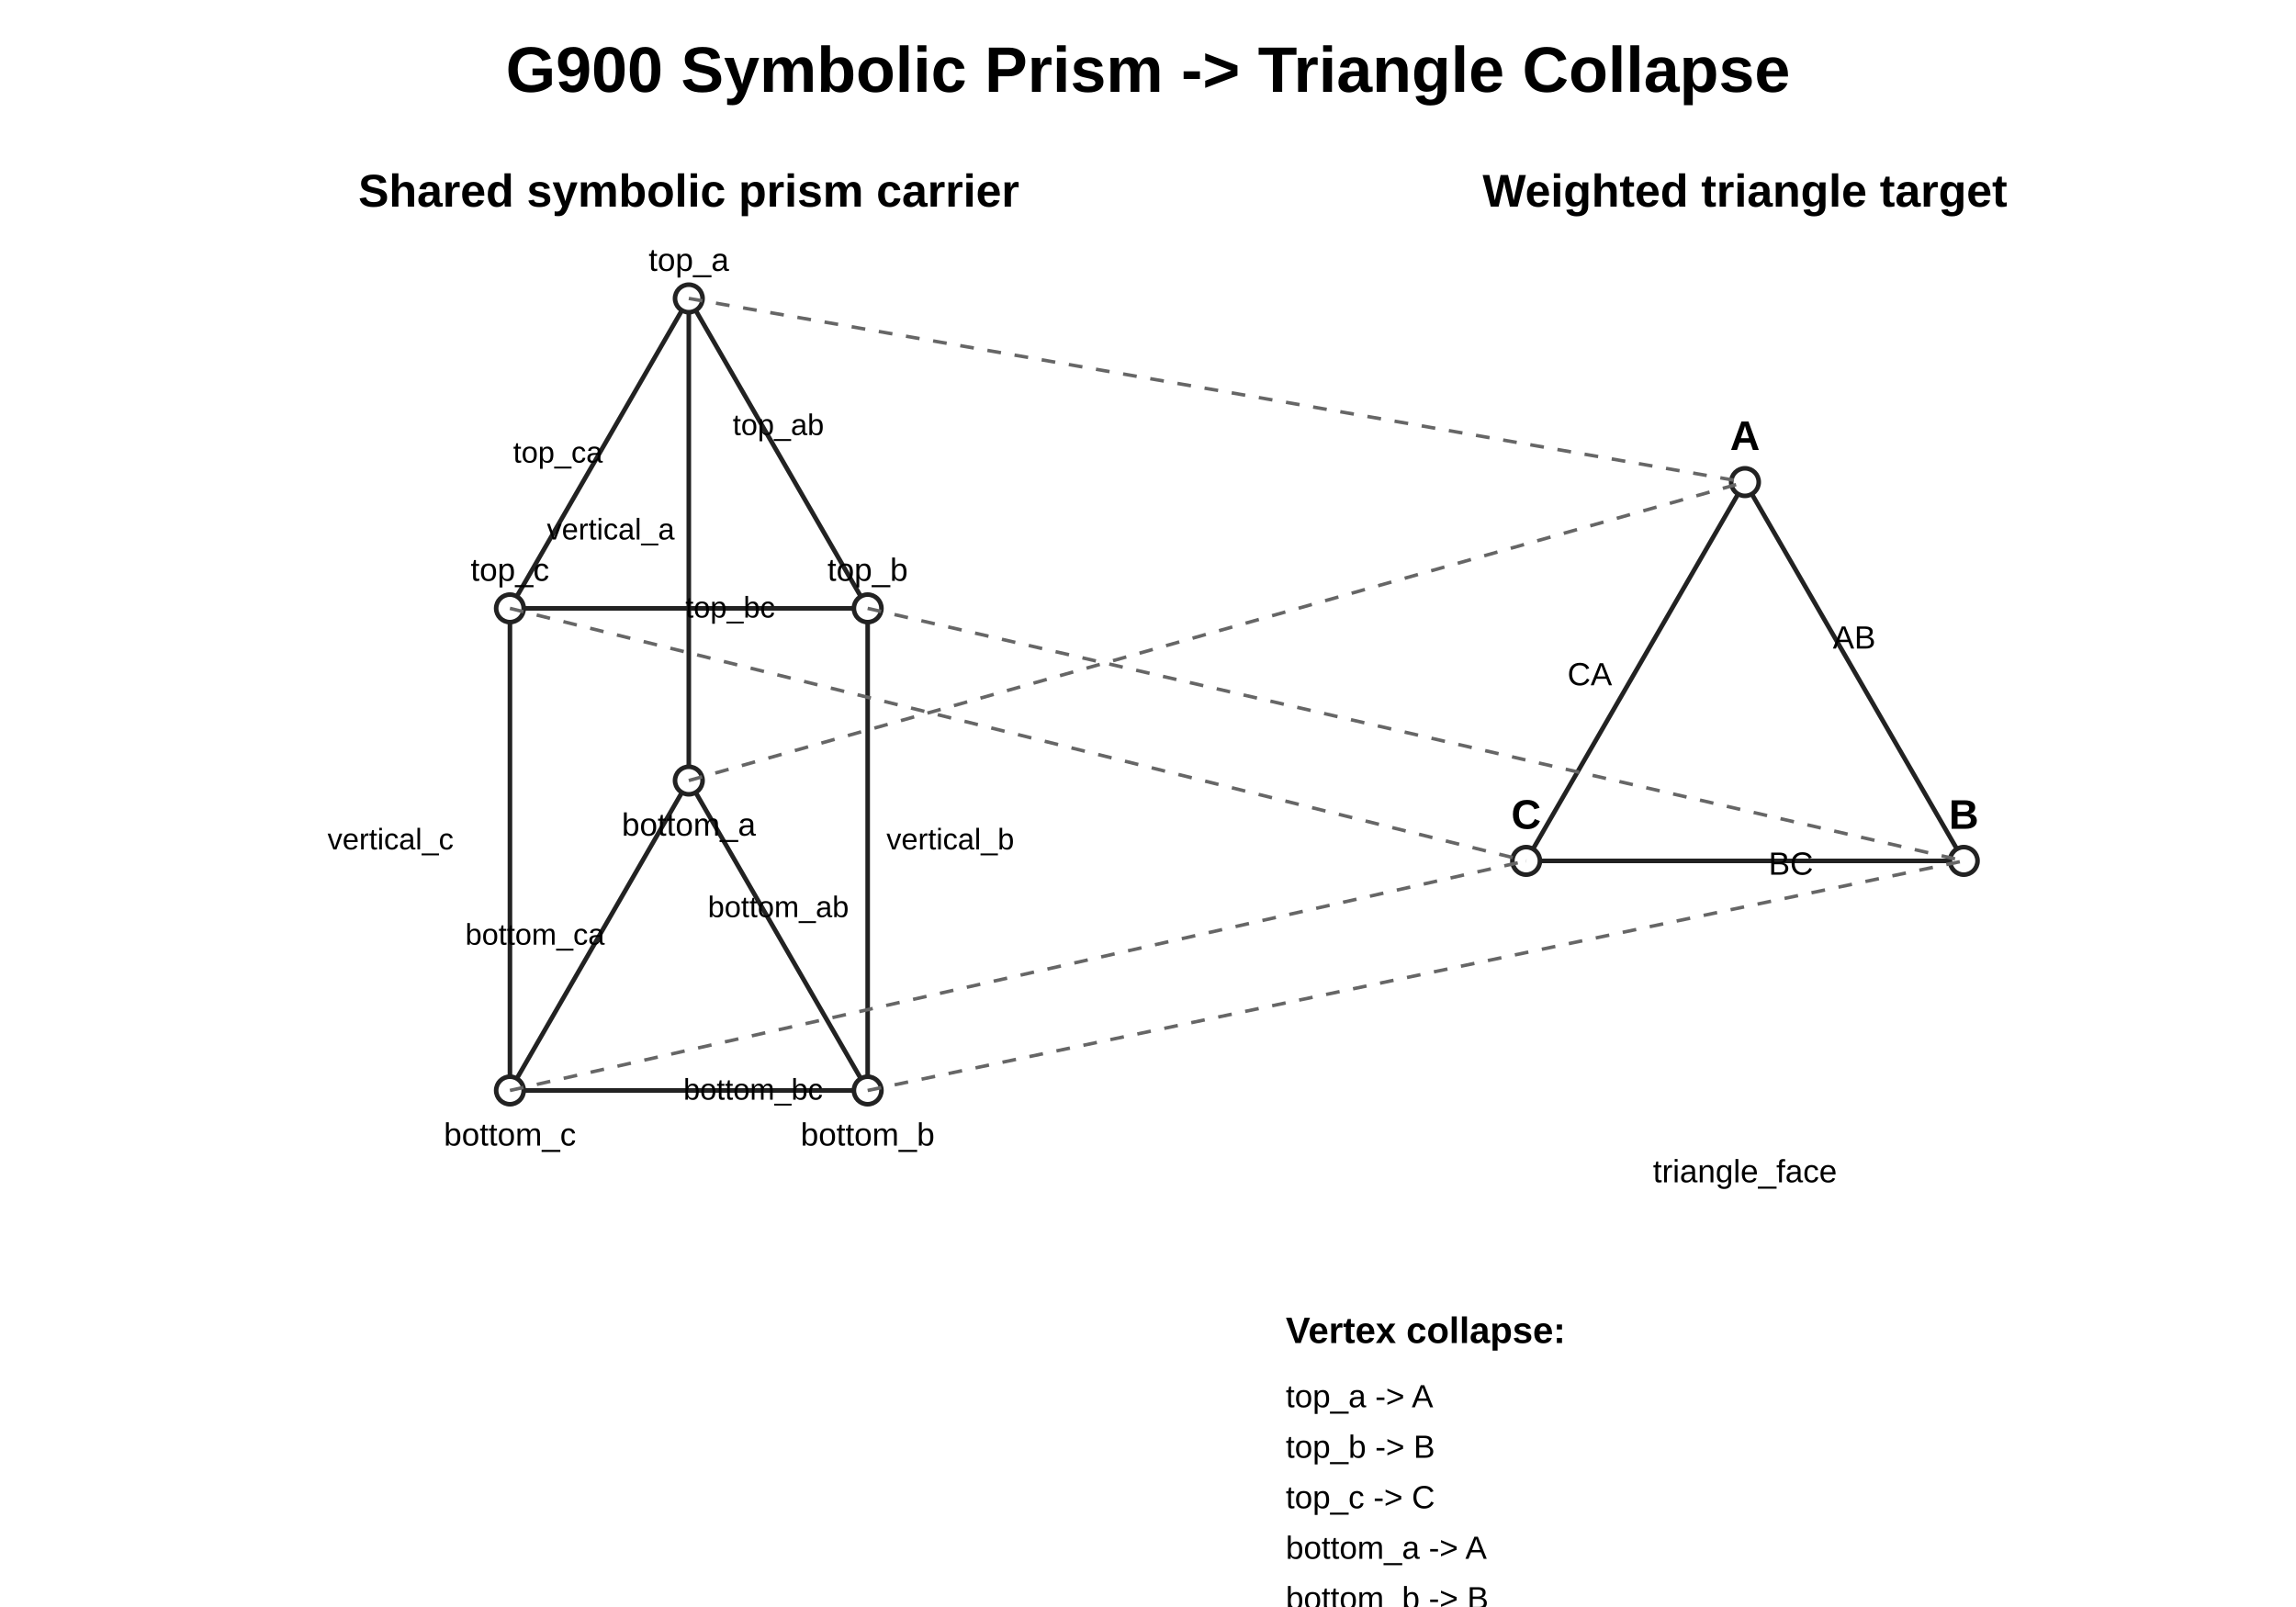
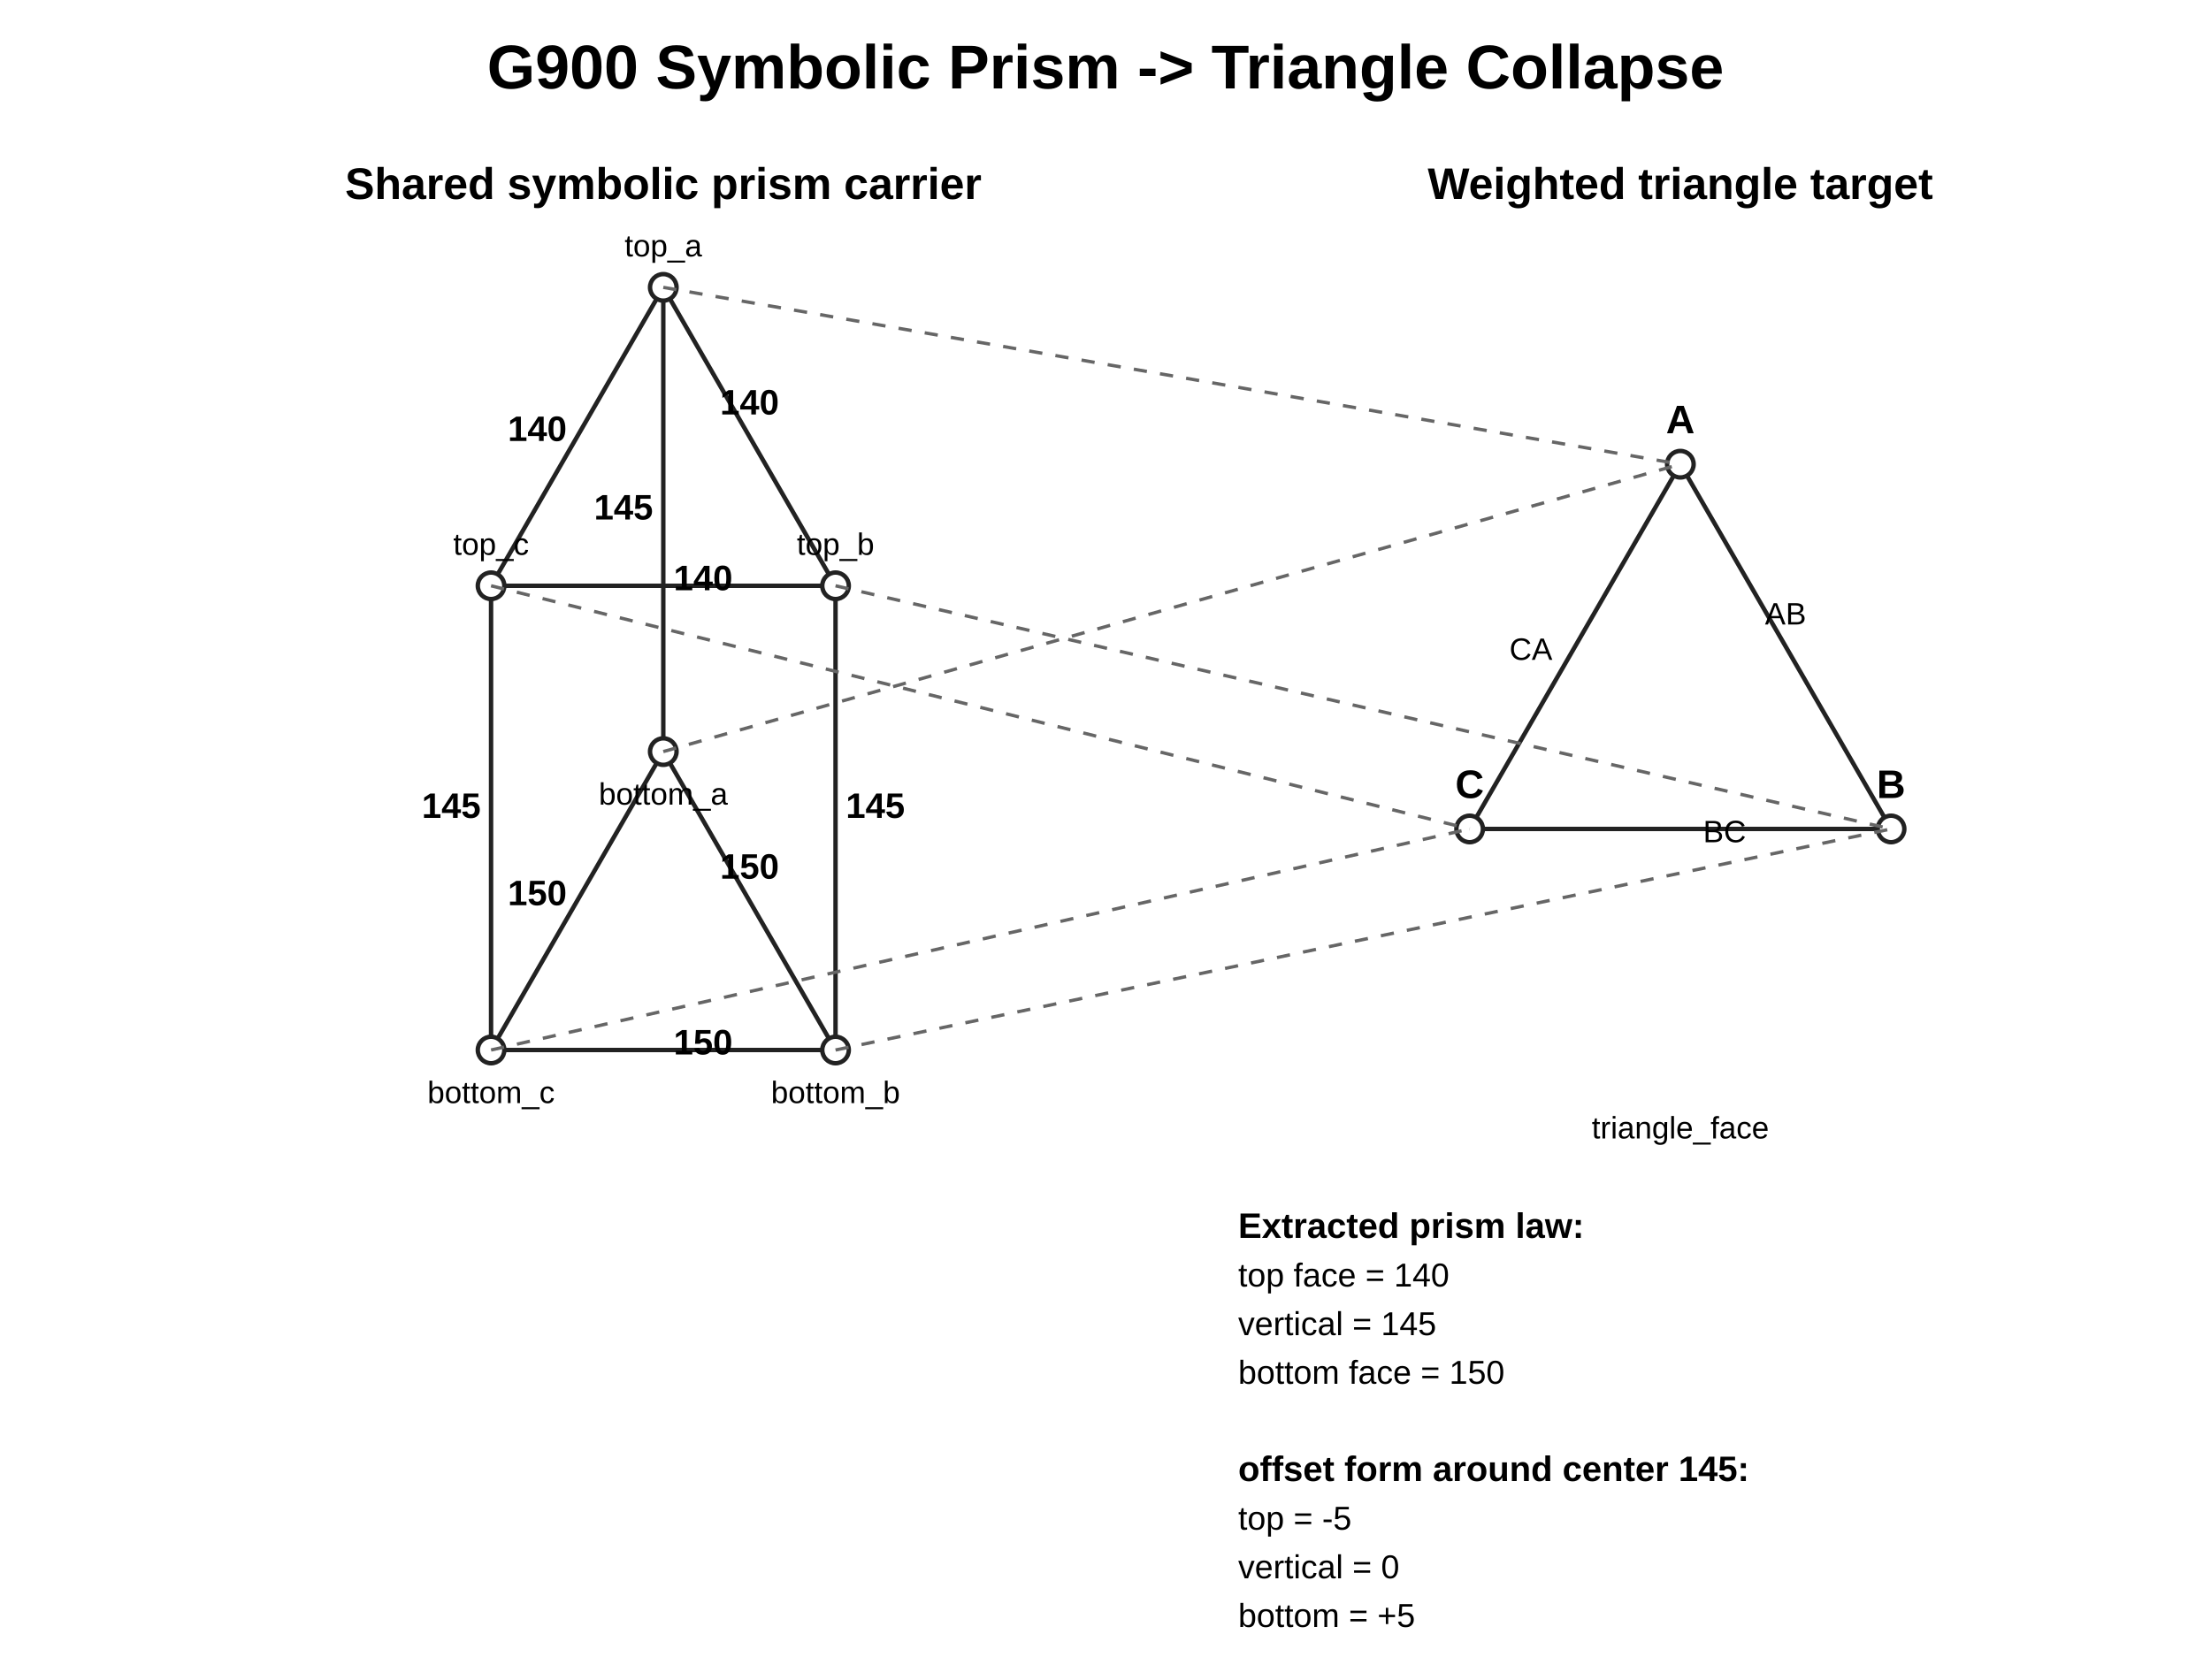
- <svg xmlns="http://www.w3.org/2000/svg" width="1000" height="700" viewBox="0 0 1000 700">
+ <svg xmlns="http://www.w3.org/2000/svg" width="1000" height="760" viewBox="0 0 1000 760">
  <rect width="100%" height="100%" fill="white" />
  <text x="500.0" y="40.0" font-family="Arial, Helvetica, sans-serif" font-size="28" text-anchor="middle" font-weight="bold">G900 Symbolic Prism -&gt; Triangle Collapse</text>
  <text x="300.0" y="90.0" font-family="Arial, Helvetica, sans-serif" font-size="20" text-anchor="middle" font-weight="bold">Shared symbolic prism carrier</text>
  <text x="760.0" y="90.0" font-family="Arial, Helvetica, sans-serif" font-size="20" text-anchor="middle" font-weight="bold">Weighted triangle target</text>
  <line x1="300.0" y1="130.0" x2="377.9" y2="265.0" stroke="#222" stroke-width="2" />
  <line x1="377.9" y1="265.0" x2="222.1" y2="265.0" stroke="#222" stroke-width="2" />
  <line x1="222.1" y1="265.0" x2="300.0" y2="130.0" stroke="#222" stroke-width="2" />
  <line x1="300.0" y1="340.0" x2="377.9" y2="475.0" stroke="#222" stroke-width="2" />
  <line x1="377.9" y1="475.0" x2="222.1" y2="475.0" stroke="#222" stroke-width="2" />
  <line x1="222.1" y1="475.0" x2="300.0" y2="340.0" stroke="#222" stroke-width="2" />
  <line x1="300.0" y1="130.0" x2="300.0" y2="340.0" stroke="#222" stroke-width="2" />
  <line x1="377.9" y1="265.0" x2="377.9" y2="475.0" stroke="#222" stroke-width="2" />
  <line x1="222.1" y1="265.0" x2="222.1" y2="475.0" stroke="#222" stroke-width="2" />
  <circle cx="300.0" cy="130.0" r="6" fill="#fff" stroke="#222" stroke-width="2" />
-   <text x="300.0" y="118.0" font-family="Arial, Helvetica, sans-serif" font-size="14" text-anchor="middle" font-weight="normal">top_a</text>
+   <text x="300.0" y="116.0" font-family="Arial, Helvetica, sans-serif" font-size="14" text-anchor="middle" font-weight="normal">top_a</text>
  <circle cx="377.9" cy="265.0" r="6" fill="#fff" stroke="#222" stroke-width="2" />
-   <text x="377.9" y="253.0" font-family="Arial, Helvetica, sans-serif" font-size="14" text-anchor="middle" font-weight="normal">top_b</text>
+   <text x="377.9" y="251.0" font-family="Arial, Helvetica, sans-serif" font-size="14" text-anchor="middle" font-weight="normal">top_b</text>
  <circle cx="222.1" cy="265.0" r="6" fill="#fff" stroke="#222" stroke-width="2" />
-   <text x="222.1" y="253.0" font-family="Arial, Helvetica, sans-serif" font-size="14" text-anchor="middle" font-weight="normal">top_c</text>
+   <text x="222.1" y="251.0" font-family="Arial, Helvetica, sans-serif" font-size="14" text-anchor="middle" font-weight="normal">top_c</text>
  <circle cx="300.0" cy="340.0" r="6" fill="#fff" stroke="#222" stroke-width="2" />
  <text x="300.0" y="364.0" font-family="Arial, Helvetica, sans-serif" font-size="14" text-anchor="middle" font-weight="normal">bottom_a</text>
  <circle cx="377.9" cy="475.0" r="6" fill="#fff" stroke="#222" stroke-width="2" />
  <text x="377.9" y="499.0" font-family="Arial, Helvetica, sans-serif" font-size="14" text-anchor="middle" font-weight="normal">bottom_b</text>
  <circle cx="222.1" cy="475.0" r="6" fill="#fff" stroke="#222" stroke-width="2" />
  <text x="222.1" y="499.0" font-family="Arial, Helvetica, sans-serif" font-size="14" text-anchor="middle" font-weight="normal">bottom_c</text>
-   <text x="339.0" y="189.5" font-family="Arial, Helvetica, sans-serif" font-size="13" text-anchor="middle" font-weight="normal">top_ab</text>
-   <text x="318.0" y="269.0" font-family="Arial, Helvetica, sans-serif" font-size="13" text-anchor="middle" font-weight="normal">top_bc</text>
-   <text x="243.0" y="201.5" font-family="Arial, Helvetica, sans-serif" font-size="13" text-anchor="middle" font-weight="normal">top_ca</text>
-   <text x="339.0" y="399.5" font-family="Arial, Helvetica, sans-serif" font-size="13" text-anchor="middle" font-weight="normal">bottom_ab</text>
-   <text x="328.0" y="479.0" font-family="Arial, Helvetica, sans-serif" font-size="13" text-anchor="middle" font-weight="normal">bottom_bc</text>
-   <text x="233.0" y="411.5" font-family="Arial, Helvetica, sans-serif" font-size="13" text-anchor="middle" font-weight="normal">bottom_ca</text>
-   <text x="266.0" y="235.0" font-family="Arial, Helvetica, sans-serif" font-size="13" text-anchor="middle" font-weight="normal">vertical_a</text>
-   <text x="413.9" y="370.0" font-family="Arial, Helvetica, sans-serif" font-size="13" text-anchor="middle" font-weight="normal">vertical_b</text>
-   <text x="170.1" y="370.0" font-family="Arial, Helvetica, sans-serif" font-size="13" text-anchor="middle" font-weight="normal">vertical_c</text>
+   <text x="339.0" y="187.5" font-family="Arial, Helvetica, sans-serif" font-size="16" text-anchor="middle" font-weight="bold">140</text>
+   <text x="318.0" y="267.0" font-family="Arial, Helvetica, sans-serif" font-size="16" text-anchor="middle" font-weight="bold">140</text>
+   <text x="243.0" y="199.5" font-family="Arial, Helvetica, sans-serif" font-size="16" text-anchor="middle" font-weight="bold">140</text>
+   <text x="339.0" y="397.5" font-family="Arial, Helvetica, sans-serif" font-size="16" text-anchor="middle" font-weight="bold">150</text>
+   <text x="318.0" y="477.0" font-family="Arial, Helvetica, sans-serif" font-size="16" text-anchor="middle" font-weight="bold">150</text>
+   <text x="243.0" y="409.5" font-family="Arial, Helvetica, sans-serif" font-size="16" text-anchor="middle" font-weight="bold">150</text>
+   <text x="282.0" y="235.0" font-family="Arial, Helvetica, sans-serif" font-size="16" text-anchor="middle" font-weight="bold">145</text>
+   <text x="395.9" y="370.0" font-family="Arial, Helvetica, sans-serif" font-size="16" text-anchor="middle" font-weight="bold">145</text>
+   <text x="204.1" y="370.0" font-family="Arial, Helvetica, sans-serif" font-size="16" text-anchor="middle" font-weight="bold">145</text>
  <line x1="760.0" y1="210.0" x2="855.3" y2="375.0" stroke="#222" stroke-width="2" />
  <line x1="855.3" y1="375.0" x2="664.7" y2="375.0" stroke="#222" stroke-width="2" />
  <line x1="664.7" y1="375.0" x2="760.0" y2="210.0" stroke="#222" stroke-width="2" />
  <circle cx="760.0" cy="210.0" r="6" fill="#fff" stroke="#222" stroke-width="2" />
  <text x="760.0" y="196.0" font-family="Arial, Helvetica, sans-serif" font-size="18" text-anchor="middle" font-weight="bold">A</text>
  <circle cx="855.3" cy="375.0" r="6" fill="#fff" stroke="#222" stroke-width="2" />
  <text x="855.3" y="361.0" font-family="Arial, Helvetica, sans-serif" font-size="18" text-anchor="middle" font-weight="bold">B</text>
  <circle cx="664.7" cy="375.0" r="6" fill="#fff" stroke="#222" stroke-width="2" />
  <text x="664.7" y="361.0" font-family="Arial, Helvetica, sans-serif" font-size="18" text-anchor="middle" font-weight="bold">C</text>
  <text x="807.6" y="282.5" font-family="Arial, Helvetica, sans-serif" font-size="14" text-anchor="middle" font-weight="normal">AB</text>
  <text x="780.0" y="381.0" font-family="Arial, Helvetica, sans-serif" font-size="14" text-anchor="middle" font-weight="normal">BC</text>
  <text x="692.4" y="298.5" font-family="Arial, Helvetica, sans-serif" font-size="14" text-anchor="middle" font-weight="normal">CA</text>
  <text x="760.0" y="515.0" font-family="Arial, Helvetica, sans-serif" font-size="14" text-anchor="middle" font-weight="normal">triangle_face</text>
  <line x1="300.0" y1="130.0" x2="760.0" y2="210.0" stroke="#666" stroke-width="1.5" stroke-dasharray="6,6" />
  <line x1="377.9" y1="265.0" x2="855.3" y2="375.0" stroke="#666" stroke-width="1.5" stroke-dasharray="6,6" />
  <line x1="222.1" y1="265.0" x2="664.7" y2="375.0" stroke="#666" stroke-width="1.5" stroke-dasharray="6,6" />
  <line x1="300.0" y1="340.0" x2="760.0" y2="210.0" stroke="#666" stroke-width="1.5" stroke-dasharray="6,6" />
  <line x1="377.9" y1="475.0" x2="855.3" y2="375.0" stroke="#666" stroke-width="1.5" stroke-dasharray="6,6" />
  <line x1="222.1" y1="475.0" x2="664.7" y2="375.0" stroke="#666" stroke-width="1.5" stroke-dasharray="6,6" />
-   <text x="560.0" y="585.0" font-family="Arial, Helvetica, sans-serif" font-size="16" text-anchor="start" font-weight="bold">Vertex collapse:</text>
-   <text x="560.0" y="613.0" font-family="Arial, Helvetica, sans-serif" font-size="14" text-anchor="start" font-weight="normal">top_a -&gt; A</text>
-   <text x="560.0" y="635.0" font-family="Arial, Helvetica, sans-serif" font-size="14" text-anchor="start" font-weight="normal">top_b -&gt; B</text>
-   <text x="560.0" y="657.0" font-family="Arial, Helvetica, sans-serif" font-size="14" text-anchor="start" font-weight="normal">top_c -&gt; C</text>
-   <text x="560.0" y="679.0" font-family="Arial, Helvetica, sans-serif" font-size="14" text-anchor="start" font-weight="normal">bottom_a -&gt; A</text>
-   <text x="560.0" y="701.0" font-family="Arial, Helvetica, sans-serif" font-size="14" text-anchor="start" font-weight="normal">bottom_b -&gt; B</text>
-   <text x="560.0" y="723.0" font-family="Arial, Helvetica, sans-serif" font-size="14" text-anchor="start" font-weight="normal">bottom_c -&gt; C</text>
+   <text x="560.0" y="560.0" font-family="Arial, Helvetica, sans-serif" font-size="16" text-anchor="start" font-weight="bold">Extracted prism law:</text>
+   <text x="560.0" y="582.0" font-family="Arial, Helvetica, sans-serif" font-size="15" text-anchor="start" font-weight="normal">top face = 140</text>
+   <text x="560.0" y="604.0" font-family="Arial, Helvetica, sans-serif" font-size="15" text-anchor="start" font-weight="normal">vertical = 145</text>
+   <text x="560.0" y="626.0" font-family="Arial, Helvetica, sans-serif" font-size="15" text-anchor="start" font-weight="normal">bottom face = 150</text>
+   <text x="560.0" y="648.0" font-family="Arial, Helvetica, sans-serif" font-size="15" text-anchor="start" font-weight="normal" />
+   <text x="560.0" y="670.0" font-family="Arial, Helvetica, sans-serif" font-size="16" text-anchor="start" font-weight="bold">offset form around center 145:</text>
+   <text x="560.0" y="692.0" font-family="Arial, Helvetica, sans-serif" font-size="15" text-anchor="start" font-weight="normal">top = -5</text>
+   <text x="560.0" y="714.0" font-family="Arial, Helvetica, sans-serif" font-size="15" text-anchor="start" font-weight="normal">vertical = 0</text>
+   <text x="560.0" y="736.0" font-family="Arial, Helvetica, sans-serif" font-size="15" text-anchor="start" font-weight="normal">bottom = +5</text>
</svg>
